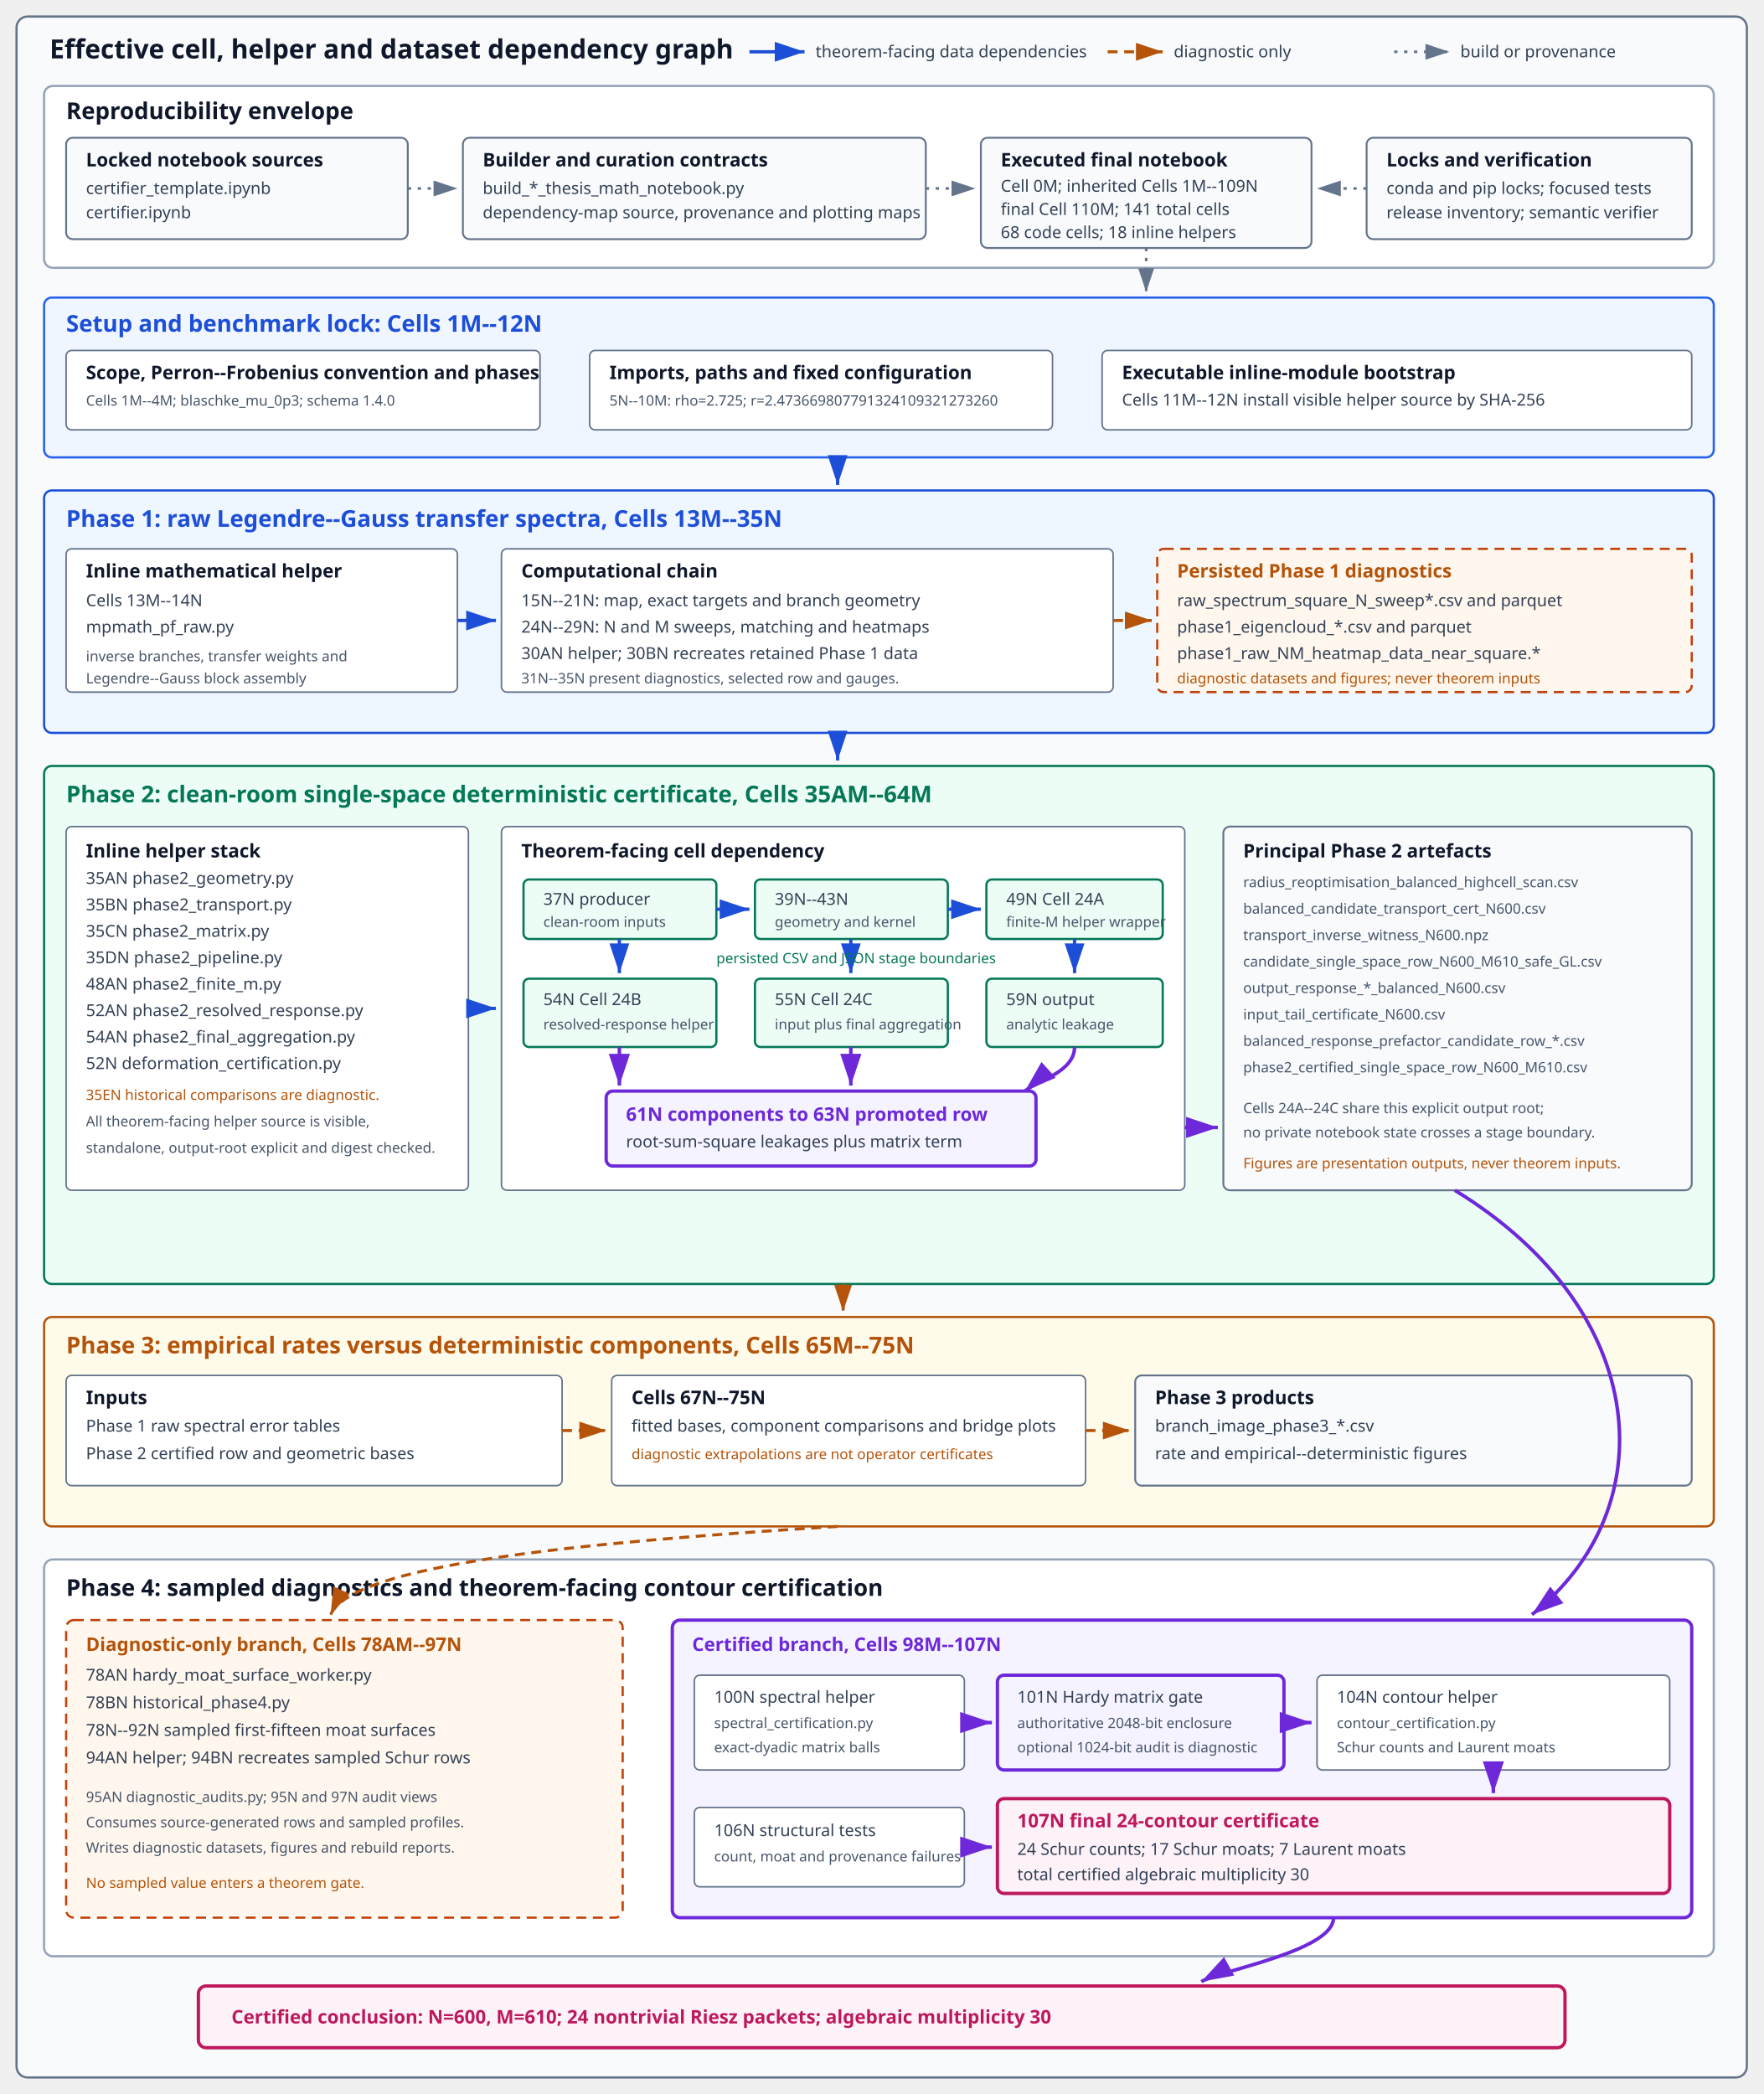
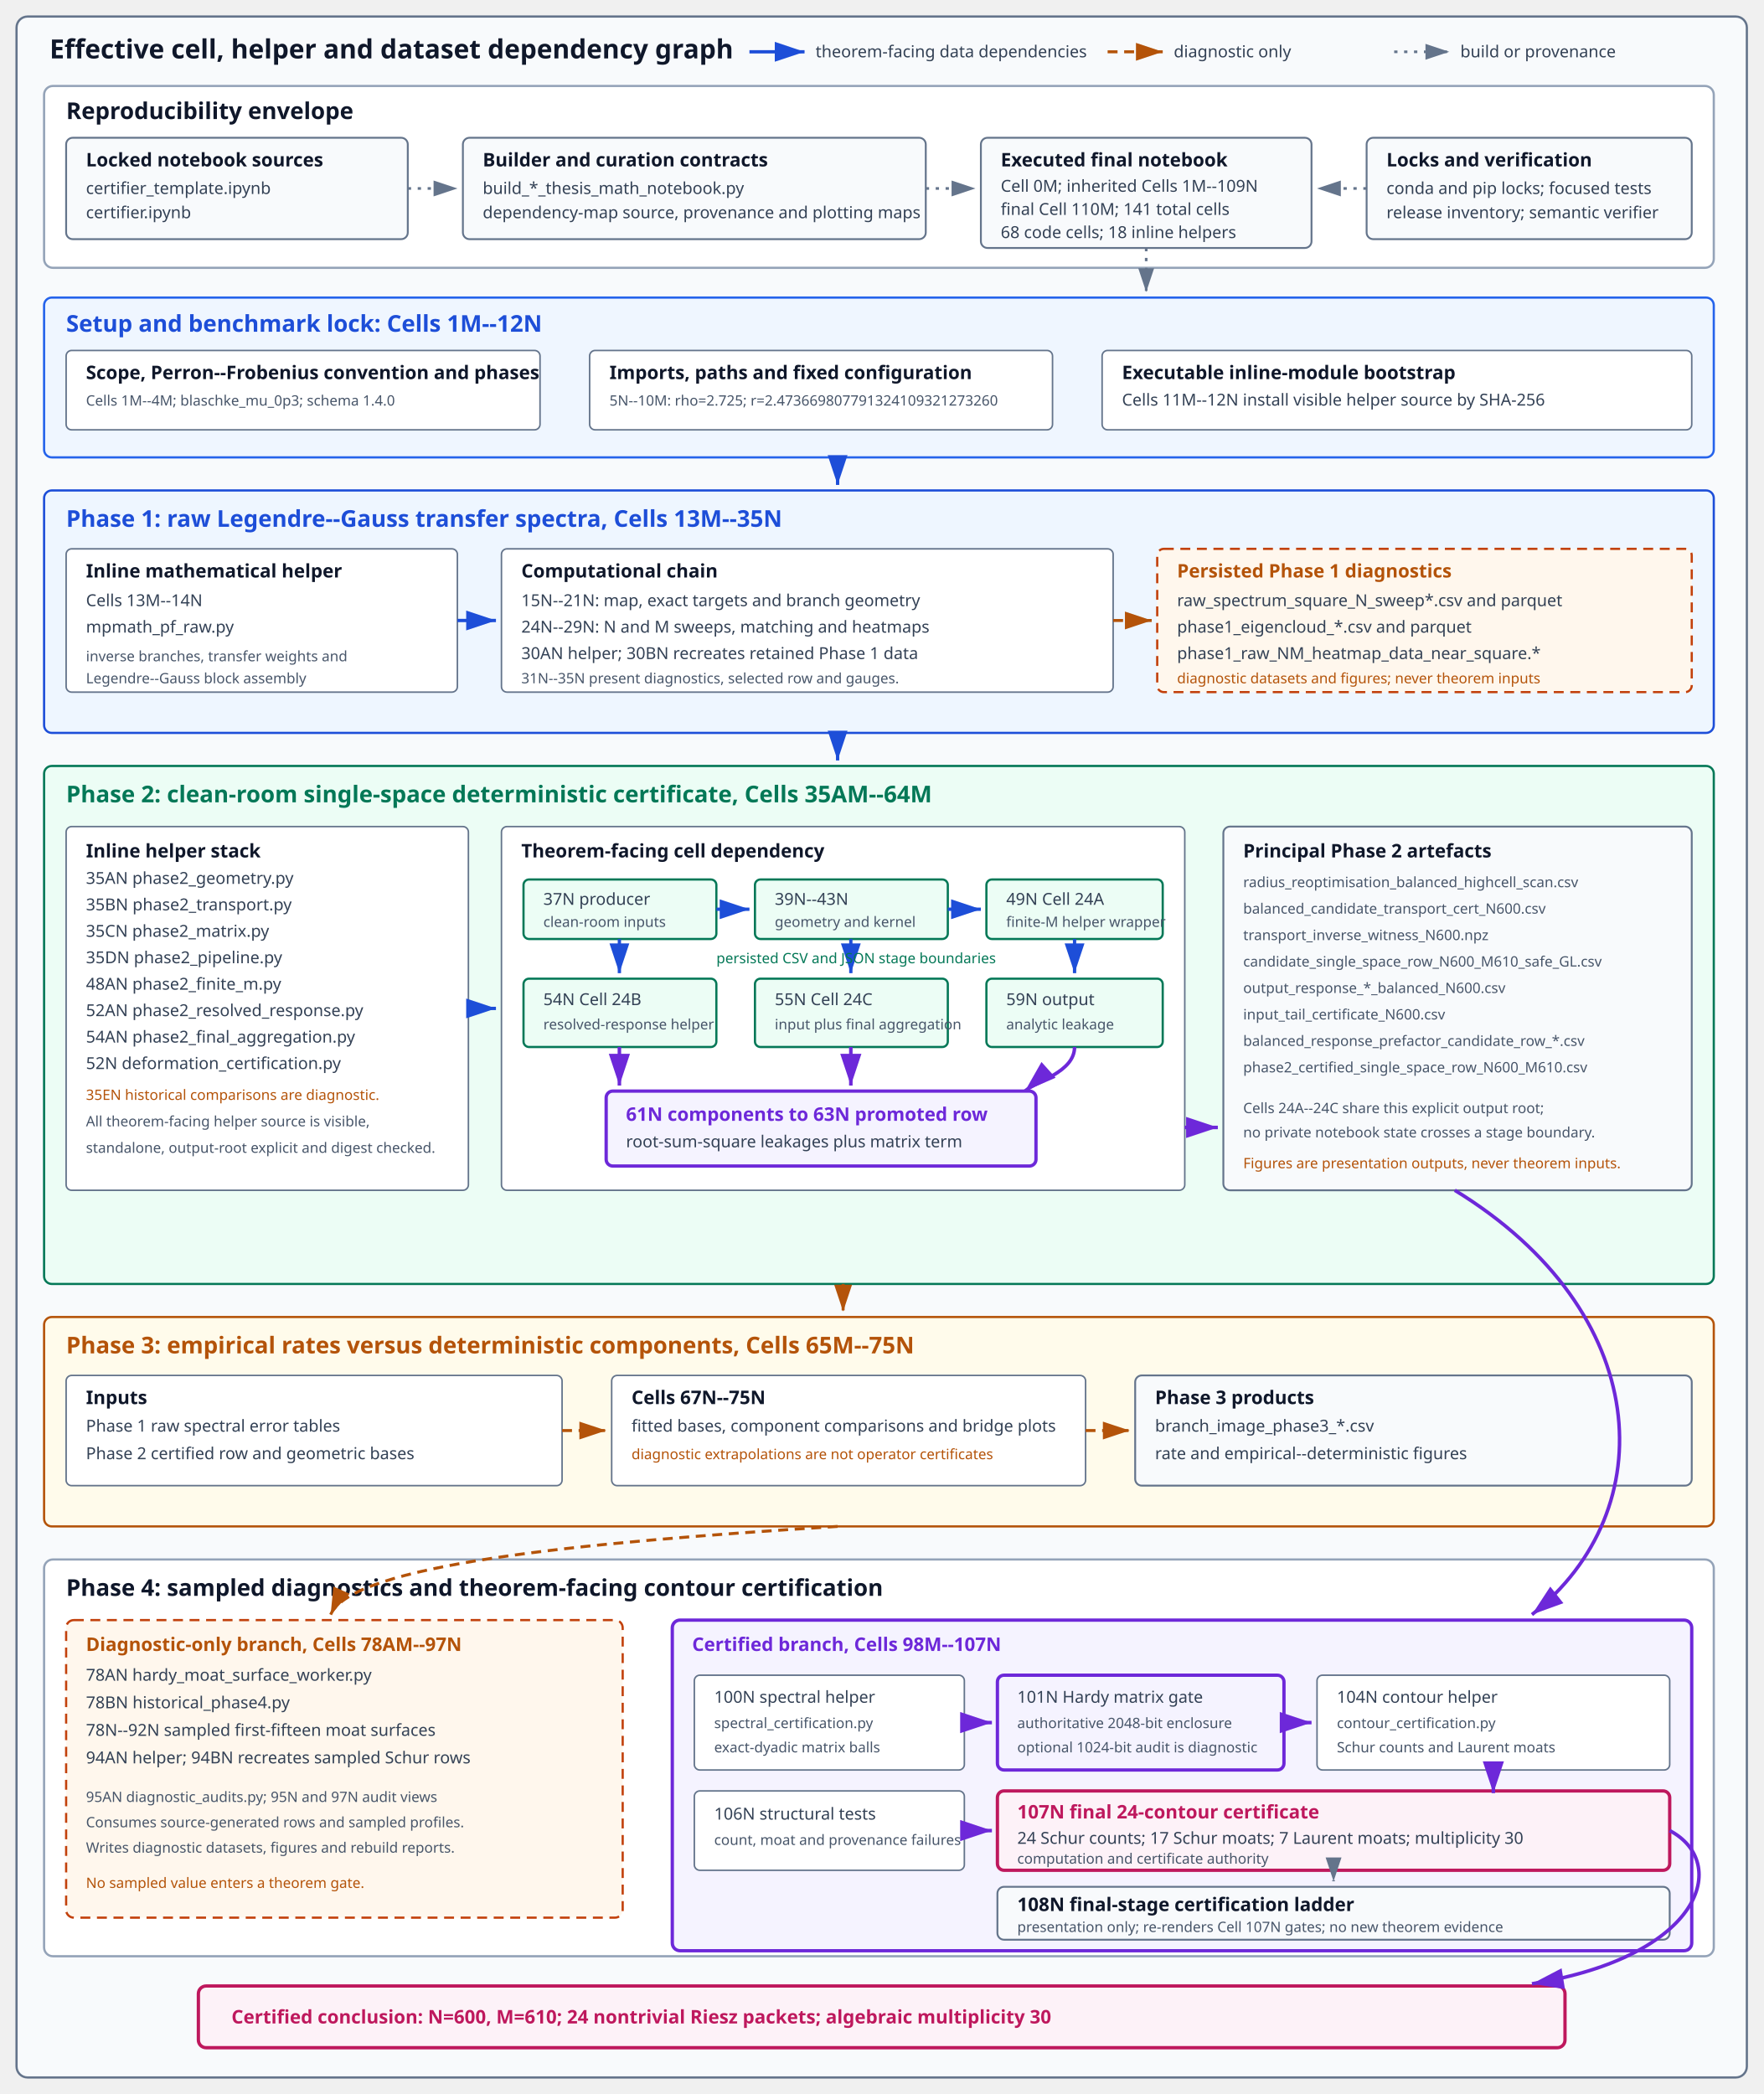
<svg xmlns="http://www.w3.org/2000/svg" viewBox="0 0 1600 1900" width="100%" role="img" aria-labelledby="dependency-map-title dependency-map-description">
  <defs>
    <marker id="arrow-solid" markerWidth="10" markerHeight="10" refX="9" refY="3" orient="auto" markerUnits="strokeWidth">
      <path d="M0,0 L0,6 L9,3 z" fill="#1d4ed8" />
    </marker>
    <marker id="arrow-theorem" markerWidth="10" markerHeight="10" refX="9" refY="3" orient="auto" markerUnits="strokeWidth">
      <path d="M0,0 L0,6 L9,3 z" fill="#6d28d9" />
    </marker>
    <marker id="arrow-diagnostic" markerWidth="10" markerHeight="10" refX="9" refY="3" orient="auto" markerUnits="strokeWidth">
      <path d="M0,0 L0,6 L9,3 z" fill="#b45309" />
    </marker>
    <marker id="arrow-provenance" markerWidth="10" markerHeight="10" refX="9" refY="3" orient="auto" markerUnits="strokeWidth">
      <path d="M0,0 L0,6 L9,3 z" fill="#64748b" />
    </marker>
    <style>
      .dep-frame { fill:#f8fafc; stroke:#64748b; stroke-width:2; }
      .dep-band { fill:#ffffff; stroke:#94a3b8; stroke-width:2; }
      .dep-setup { fill:#eff6ff; stroke:#2563eb; stroke-width:2; }
      .dep-phase1 { fill:#eef6ff; stroke:#1d4ed8; stroke-width:2; }
      .dep-phase2 { fill:#ecfdf5; stroke:#047857; stroke-width:2; }
      .dep-phase3 { fill:#fffbeb; stroke:#b45309; stroke-width:2; }
      .dep-diagnostic { fill:#fff7ed; stroke:#c2410c; stroke-width:2; stroke-dasharray:9 6; }
      .dep-theorem { fill:#f5f3ff; stroke:#6d28d9; stroke-width:3; }
      .dep-result { fill:#fdf2f8; stroke:#be185d; stroke-width:3; }
      .dep-data { fill:#f8fafc; stroke:#64748b; stroke-width:1.7; }
      .dep-cell { fill:#ffffff; stroke:#64748b; stroke-width:1.4; }
      .dep-title { font-family:system-ui,sans-serif; font-size:24px; font-weight:700; fill:#0f172a; }
      .dep-section { font-family:system-ui,sans-serif; font-size:21px; font-weight:700; fill:#0f172a; }
      .dep-label { font-family:system-ui,sans-serif; font-size:17px; font-weight:700; fill:#0f172a; }
      .dep-text { font-family:system-ui,sans-serif; font-size:15px; fill:#1e293b; }
      .dep-small { font-family:system-ui,sans-serif; font-size:15px; fill:#334155; }
      .dep-micro { font-family:system-ui,sans-serif; font-size:13px; fill:#475569; }
      .dep-blue { fill:#1d4ed8; }
      .dep-green { fill:#047857; }
      .dep-amber { fill:#b45309; }
      .dep-purple { fill:#6d28d9; }
      .dep-magenta { fill:#be185d; }
      .dep-solid { fill:none; stroke:#1d4ed8; stroke-width:3; marker-end:url(#arrow-solid); }
      .dep-theorem-arrow { fill:none; stroke:#6d28d9; stroke-width:3.2; marker-end:url(#arrow-theorem); }
      .dep-diagnostic-arrow { fill:none; stroke:#b45309; stroke-width:2.7; stroke-dasharray:9 6; marker-end:url(#arrow-diagnostic); }
      .dep-provenance-arrow { fill:none; stroke:#64748b; stroke-width:2.4; stroke-dasharray:3 6; marker-end:url(#arrow-provenance); }
    </style>
  </defs>
  <rect class="dep-frame" x="15" y="15" width="1570" height="1870" rx="10" />
  <text class="dep-title" x="45" y="53">Effective cell, helper and dataset dependency graph</text>
  <line class="dep-solid" x1="680" y1="47" x2="730" y2="47" />
  <text class="dep-small" x="740" y="52">theorem-facing data dependencies</text>
  <line class="dep-diagnostic-arrow" x1="1005" y1="47" x2="1055" y2="47" />
  <text class="dep-small" x="1065" y="52">diagnostic only</text>
  <line class="dep-provenance-arrow" x1="1265" y1="47" x2="1315" y2="47" />
  <text class="dep-small" x="1325" y="52">build or provenance</text>
  <rect class="dep-band" x="40" y="78" width="1515" height="165" rx="8" />
  <text class="dep-section" x="60" y="108">Reproducibility envelope</text>
  <rect class="dep-data" x="60" y="125" width="310" height="92" rx="6" />
  <text class="dep-label" x="78" y="151">Locked notebook sources</text>
  <text class="dep-small" x="78" y="176">certifier_template.ipynb</text>
  <text class="dep-small" x="78" y="198">certifier.ipynb</text>
  <rect class="dep-data" x="420" y="125" width="420" height="92" rx="6" />
  <text class="dep-label" x="438" y="151">Builder and curation contracts</text>
  <text class="dep-small" x="438" y="176">build_*_thesis_math_notebook.py</text>
  <text class="dep-small" x="438" y="198">dependency-map source, provenance and plotting maps</text>
  <g id="executed-final-notebook" aria-label="Executed final notebook: Cell 0M, inherited Cells 1M through 109N, final Cell 110M, 141 total cells, 68 code cells and 18 inline helpers">
    <rect id="executed-final-notebook-box" class="dep-data" x="890" y="125" width="300" height="100" rx="6" />
    <text class="dep-label" x="908" y="151">Executed final notebook</text>
    <text class="dep-small" x="908" y="174">Cell 0M; inherited Cells 1M--109N</text>
    <text class="dep-small" x="908" y="195">final Cell 110M; 141 total cells</text>
    <text class="dep-small" x="908" y="216">68 code cells; 18 inline helpers</text>
  </g>
  <rect class="dep-data" x="1240" y="125" width="295" height="92" rx="6" />
  <text class="dep-label" x="1258" y="151">Locks and verification</text>
  <text class="dep-small" x="1258" y="176">conda and pip locks; focused tests</text>
  <text class="dep-small" x="1258" y="198">release inventory; semantic verifier</text>
  <path class="dep-provenance-arrow" d="M370 171 H415" />
  <path class="dep-provenance-arrow" d="M840 171 H885" />
  <path class="dep-provenance-arrow" d="M1240 171 H1195" />
  <rect class="dep-setup" x="40" y="270" width="1515" height="145" rx="7" />
  <text class="dep-section dep-blue" x="60" y="301">Setup and benchmark lock: Cells 1M--12N</text>
  <rect class="dep-cell" x="60" y="318" width="430" height="72" rx="5" />
  <text class="dep-label" x="78" y="344">Scope, Perron--Frobenius convention and phases</text>
  <text class="dep-micro" x="78" y="368">Cells 1M--4M; blaschke_mu_0p3; schema 1.4.0</text>
  <rect class="dep-cell" x="535" y="318" width="420" height="72" rx="5" />
  <text class="dep-label" x="553" y="344">Imports, paths and fixed configuration</text>
  <text class="dep-micro" x="553" y="368">5N--10M: rho=2.725; r=2.473669807791324109321273260</text>
  <rect class="dep-cell" x="1000" y="318" width="535" height="72" rx="5" />
  <text class="dep-label" x="1018" y="344">Executable inline-module bootstrap</text>
  <text class="dep-small" x="1018" y="368">Cells 11M--12N install visible helper source by SHA-256</text>
  <path id="executed-notebook-to-setup-provenance" class="dep-provenance-arrow" d="M1040 225 V265" />
  <rect class="dep-phase1" x="40" y="445" width="1515" height="220" rx="7" />
  <text class="dep-section dep-blue" x="60" y="478">Phase 1: raw Legendre--Gauss transfer spectra, Cells 13M--35N</text>
  <rect class="dep-cell" x="60" y="498" width="355" height="130" rx="5" />
  <text class="dep-label" x="78" y="524">Inline mathematical helper</text>
  <text class="dep-small" x="78" y="550">Cells 13M--14N</text>
  <text class="dep-small" x="78" y="574">mpmath_pf_raw.py</text>
  <text class="dep-micro" x="78" y="600">inverse branches, transfer weights and</text>
  <text class="dep-micro" x="78" y="620">Legendre--Gauss block assembly</text>
  <rect class="dep-cell" x="455" y="498" width="555" height="130" rx="5" />
  <text class="dep-label" x="473" y="524">Computational chain</text>
  <text class="dep-small" x="473" y="550">15N--21N: map, exact targets and branch geometry</text>
  <text class="dep-small" x="473" y="574">24N--29N: N and M sweeps, matching and heatmaps</text>
  <text class="dep-small" x="473" y="598">30AN helper; 30BN recreates retained Phase 1 data</text>
  <text class="dep-micro" x="473" y="620">31N--35N present diagnostics, selected row and gauges.</text>
  <g id="phase1-retained-diagnostic-branch" aria-label="Retained Phase 1 producer outputs are diagnostic only and do not enter theorem gates">
    <rect id="phase1-retained-diagnostic-datasets" class="dep-diagnostic" x="1050" y="498" width="485" height="130" rx="6" />
    <text class="dep-label dep-amber" x="1068" y="524">Persisted Phase 1 diagnostics</text>
    <text class="dep-small" x="1068" y="550">raw_spectrum_square_N_sweep*.csv and parquet</text>
    <text class="dep-small" x="1068" y="574">phase1_eigencloud_*.csv and parquet</text>
    <text class="dep-small" x="1068" y="598">phase1_raw_NM_heatmap_data_near_square.*</text>
    <text class="dep-micro dep-amber" x="1068" y="620">diagnostic datasets and figures; never theorem inputs</text>
    <path id="phase1-retained-diagnostic-input" class="dep-diagnostic-arrow" d="M1010 563 H1045" />
  </g>
  <path class="dep-solid" d="M415 563 H450" />
  <path class="dep-solid" d="M760 415 V440" />
  <rect class="dep-phase2" x="40" y="695" width="1515" height="470" rx="7" />
  <text class="dep-section dep-green" x="60" y="728">Phase 2: clean-room single-space deterministic certificate, Cells 35AM--64M</text>
  <rect class="dep-cell" x="60" y="750" width="365" height="330" rx="5" />
  <text class="dep-label" x="78" y="778">Inline helper stack</text>
  <text class="dep-small" x="78" y="802">35AN  phase2_geometry.py</text>
  <text class="dep-small" x="78" y="826">35BN  phase2_transport.py</text>
  <text class="dep-small" x="78" y="850">35CN  phase2_matrix.py</text>
  <text class="dep-small" x="78" y="874">35DN  phase2_pipeline.py</text>
  <text class="dep-small" x="78" y="898">48AN  phase2_finite_m.py</text>
  <text class="dep-small" x="78" y="922">52AN  phase2_resolved_response.py</text>
  <text class="dep-small" x="78" y="946">54AN  phase2_final_aggregation.py</text>
  <text class="dep-small" x="78" y="970">52N   deformation_certification.py</text>
  <text class="dep-micro dep-amber" x="78" y="998">35EN historical comparisons are diagnostic.</text>
  <text class="dep-micro" x="78" y="1022">All theorem-facing helper source is visible,</text>
  <text class="dep-micro" x="78" y="1046">standalone, output-root explicit and digest checked.</text>
  <rect class="dep-cell" x="455" y="750" width="620" height="330" rx="5" />
  <text class="dep-label" x="473" y="778">Theorem-facing cell dependency</text>
  <rect class="dep-phase2" x="475" y="798" width="175" height="54" rx="5" />
  <text class="dep-small" x="493" y="821">37N producer</text>
  <text class="dep-micro" x="493" y="841">clean-room inputs</text>
  <rect class="dep-phase2" x="685" y="798" width="175" height="54" rx="5" />
  <text class="dep-small" x="703" y="821">39N--43N</text>
  <text class="dep-micro" x="703" y="841">geometry and kernel</text>
  <rect class="dep-phase2" x="895" y="798" width="160" height="54" rx="5" />
  <text class="dep-small" x="913" y="821">49N Cell 24A</text>
  <text class="dep-micro" x="913" y="841">finite-M helper wrapper</text>
  <path class="dep-solid" d="M650 825 H680" />
  <path class="dep-solid" d="M860 825 H890" />
  <rect class="dep-phase2" x="475" y="888" width="175" height="62" rx="5" />
  <text class="dep-small" x="493" y="912">54N Cell 24B</text>
  <text class="dep-micro" x="493" y="934">resolved-response helper</text>
  <rect class="dep-phase2" x="685" y="888" width="175" height="62" rx="5" />
  <text class="dep-small" x="703" y="912">55N Cell 24C</text>
  <text class="dep-micro" x="703" y="934">input plus final aggregation</text>
  <rect class="dep-phase2" x="895" y="888" width="160" height="62" rx="5" />
  <text class="dep-small" x="913" y="912">59N output</text>
  <text class="dep-micro" x="913" y="934">analytic leakage</text>
  <path class="dep-solid" d="M975 852 V883" />
  <path class="dep-solid" d="M772 852 V883" />
  <path class="dep-solid" d="M562 852 V883" />
  <text class="dep-micro dep-green" x="650" y="874">persisted CSV and JSON stage boundaries</text>
  <rect class="dep-theorem" x="550" y="990" width="390" height="68" rx="6" />
  <text class="dep-label dep-purple" x="568" y="1017">61N components to 63N promoted row</text>
  <text class="dep-small" x="568" y="1041">root-sum-square leakages plus matrix term</text>
  <path class="dep-theorem-arrow" d="M562 950 V985" />
  <path class="dep-theorem-arrow" d="M772 950 V985" />
  <path class="dep-theorem-arrow" d="M975 950 C975 973 940 981 930 990" />
  <rect class="dep-data" x="1110" y="750" width="425" height="330" rx="6" />
  <text class="dep-label" x="1128" y="778">Principal Phase 2 artefacts</text>
  <text class="dep-micro" x="1128" y="805">radius_reoptimisation_balanced_highcell_scan.csv</text>
  <text class="dep-micro" x="1128" y="829">balanced_candidate_transport_cert_N600.csv</text>
  <text class="dep-micro" x="1128" y="853">transport_inverse_witness_N600.npz</text>
  <text class="dep-micro" x="1128" y="877">candidate_single_space_row_N600_M610_safe_GL.csv</text>
  <text class="dep-micro" x="1128" y="901">output_response_*_balanced_N600.csv</text>
  <text class="dep-micro" x="1128" y="925">input_tail_certificate_N600.csv</text>
  <text class="dep-micro" x="1128" y="949">balanced_response_prefactor_candidate_row_*.csv</text>
  <text class="dep-micro" x="1128" y="973">phase2_certified_single_space_row_N600_M610.csv</text>
  <text class="dep-micro" x="1128" y="1010">Cells 24A--24C share this explicit output root;</text>
  <text class="dep-micro" x="1128" y="1032">no private notebook state crosses a stage boundary.</text>
  <text class="dep-micro dep-amber" x="1128" y="1060">Figures are presentation outputs, never theorem inputs.</text>
  <path class="dep-solid" d="M425 915 H450" />
  <path class="dep-theorem-arrow" d="M1075 1023 H1105" />
  <path class="dep-solid" d="M760 665 V690" />
  <rect class="dep-phase3" x="40" y="1195" width="1515" height="190" rx="7" />
  <text class="dep-section dep-amber" x="60" y="1228">Phase 3: empirical rates versus deterministic components, Cells 65M--75N</text>
  <rect class="dep-cell" x="60" y="1248" width="450" height="100" rx="5" />
  <text class="dep-label" x="78" y="1274">Inputs</text>
  <text class="dep-small" x="78" y="1299">Phase 1 raw spectral error tables</text>
  <text class="dep-small" x="78" y="1324">Phase 2 certified row and geometric bases</text>
  <rect class="dep-cell" x="555" y="1248" width="430" height="100" rx="5" />
  <text class="dep-label" x="573" y="1274">Cells 67N--75N</text>
  <text class="dep-small" x="573" y="1299">fitted bases, component comparisons and bridge plots</text>
  <text class="dep-micro dep-amber" x="573" y="1324">diagnostic extrapolations are not operator certificates</text>
  <rect class="dep-data" x="1030" y="1248" width="505" height="100" rx="6" />
  <text class="dep-label" x="1048" y="1274">Phase 3 products</text>
  <text class="dep-small" x="1048" y="1299">branch_image_phase3_*.csv</text>
  <text class="dep-small" x="1048" y="1324">rate and empirical--deterministic figures</text>
  <path class="dep-diagnostic-arrow" d="M510 1298 H550" />
  <path class="dep-diagnostic-arrow" d="M985 1298 H1025" />
  <path class="dep-diagnostic-arrow" d="M765 1165 V1190" />
  <rect class="dep-band" x="40" y="1415" width="1515" height="360" rx="8" />
  <text class="dep-section" x="60" y="1448">Phase 4: sampled diagnostics and theorem-facing contour certification</text>
  <rect class="dep-diagnostic" x="60" y="1470" width="505" height="270" rx="7" />
  <text class="dep-label dep-amber" x="78" y="1498">Diagnostic-only branch, Cells 78AM--97N</text>
  <text class="dep-small" x="78" y="1525">78AN  hardy_moat_surface_worker.py</text>
  <text class="dep-small" x="78" y="1550">78BN  historical_phase4.py</text>
  <text class="dep-small" x="78" y="1575">78N--92N sampled first-fifteen moat surfaces</text>
  <text class="dep-small" x="78" y="1600">94AN helper; 94BN recreates sampled Schur rows</text>
  <text class="dep-micro" x="78" y="1635">95AN diagnostic_audits.py; 95N and 97N audit views</text>
  <text class="dep-micro" x="78" y="1658">Consumes source-generated rows and sampled profiles.</text>
  <text class="dep-micro" x="78" y="1681">Writes diagnostic datasets, figures and rebuild reports.</text>
  <text class="dep-micro dep-amber" x="78" y="1713">No sampled value enters a theorem gate.</text>
-   <rect id="phase4-certified-branch" class="dep-theorem" x="610" y="1470" width="925" height="270" rx="7" />
+   <rect id="phase4-certified-branch" class="dep-theorem" x="610" y="1470" width="925" height="300" rx="7" />
  <text class="dep-label dep-purple" x="628" y="1498">Certified branch, Cells 98M--107N</text>
  <rect class="dep-cell" x="630" y="1520" width="245" height="86" rx="5" />
  <text class="dep-small" x="648" y="1545">100N spectral helper</text>
  <text class="dep-micro" x="648" y="1568">spectral_certification.py</text>
  <text class="dep-micro" x="648" y="1590">exact-dyadic matrix balls</text>
  <rect class="dep-theorem" x="905" y="1520" width="260" height="86" rx="6" />
  <text class="dep-small" x="923" y="1545">101N Hardy matrix gate</text>
  <text class="dep-micro" x="923" y="1568">authoritative 2048-bit enclosure</text>
  <text class="dep-micro" x="923" y="1590">optional 1024-bit audit is diagnostic</text>
  <rect class="dep-cell" x="1195" y="1520" width="320" height="86" rx="5" />
  <text class="dep-small" x="1213" y="1545">104N contour helper</text>
  <text class="dep-micro" x="1213" y="1568">contour_certification.py</text>
  <text class="dep-micro" x="1213" y="1590">Schur counts and Laurent moats</text>
  <path class="dep-theorem-arrow" d="M875 1563 H900" />
  <path class="dep-theorem-arrow" d="M1165 1563 H1190" />
-   <rect class="dep-cell" x="630" y="1640" width="245" height="72" rx="5" />
-   <text class="dep-small" x="648" y="1666">106N structural tests</text>
-   <text class="dep-micro" x="648" y="1689">count, moat and provenance failures</text>
-   <rect class="dep-result" x="905" y="1632" width="610" height="86" rx="6" />
-   <text class="dep-label dep-magenta" x="923" y="1658">107N final 24-contour certificate</text>
-   <text class="dep-small" x="923" y="1683">24 Schur counts; 17 Schur moats; 7 Laurent moats</text>
-   <text class="dep-small" x="923" y="1706">total certified algebraic multiplicity 30</text>
-   <path class="dep-theorem-arrow" d="M875 1676 H900" />
+   <rect class="dep-cell" x="630" y="1625" width="245" height="72" rx="5" />
+   <text class="dep-small" x="648" y="1651">106N structural tests</text>
+   <text class="dep-micro" x="648" y="1674">count, moat and provenance failures</text>
+   <rect id="cell-107-certificate-authority" class="dep-result" x="905" y="1625" width="610" height="72" rx="6" />
+   <text class="dep-label dep-magenta" x="923" y="1650">107N final 24-contour certificate</text>
+   <text class="dep-small" x="923" y="1673">24 Schur counts; 17 Schur moats; 7 Laurent moats; multiplicity 30</text>
+   <text class="dep-micro" x="923" y="1691">computation and certificate authority</text>
+   <path class="dep-theorem-arrow" d="M875 1661 H900" />
  <path class="dep-theorem-arrow" d="M1355 1606 V1627" />
+   <rect id="cell-108-final-ladder" class="dep-data" x="905" y="1712" width="610" height="48" rx="6" />
+   <text class="dep-label" x="923" y="1734">108N final-stage certification ladder</text>
+   <text class="dep-micro" x="923" y="1753">presentation only; re-renders Cell 107N gates; no new theorem evidence</text>
+   <path id="cell-107-to-108-presentation" class="dep-provenance-arrow" d="M1210 1697 V1707" />
  <path class="dep-diagnostic-arrow" d="M760 1385 C520 1400 320 1420 300 1465" />
  <path class="dep-theorem-arrow" d="M1320 1080 C1500 1190 1510 1370 1390 1465" />
  <rect class="dep-result" x="180" y="1802" width="1240" height="56" rx="7" />
  <text class="dep-label dep-magenta" x="210" y="1836">Certified conclusion: N=600, M=610; 24 nontrivial Riesz packets; algebraic multiplicity 30</text>
-   <path class="dep-theorem-arrow" d="M1210 1740 C1210 1770 1110 1787 1090 1798" />
+   <path class="dep-theorem-arrow" d="M1515 1661 C1570 1690 1545 1775 1390 1800" />
</svg>
